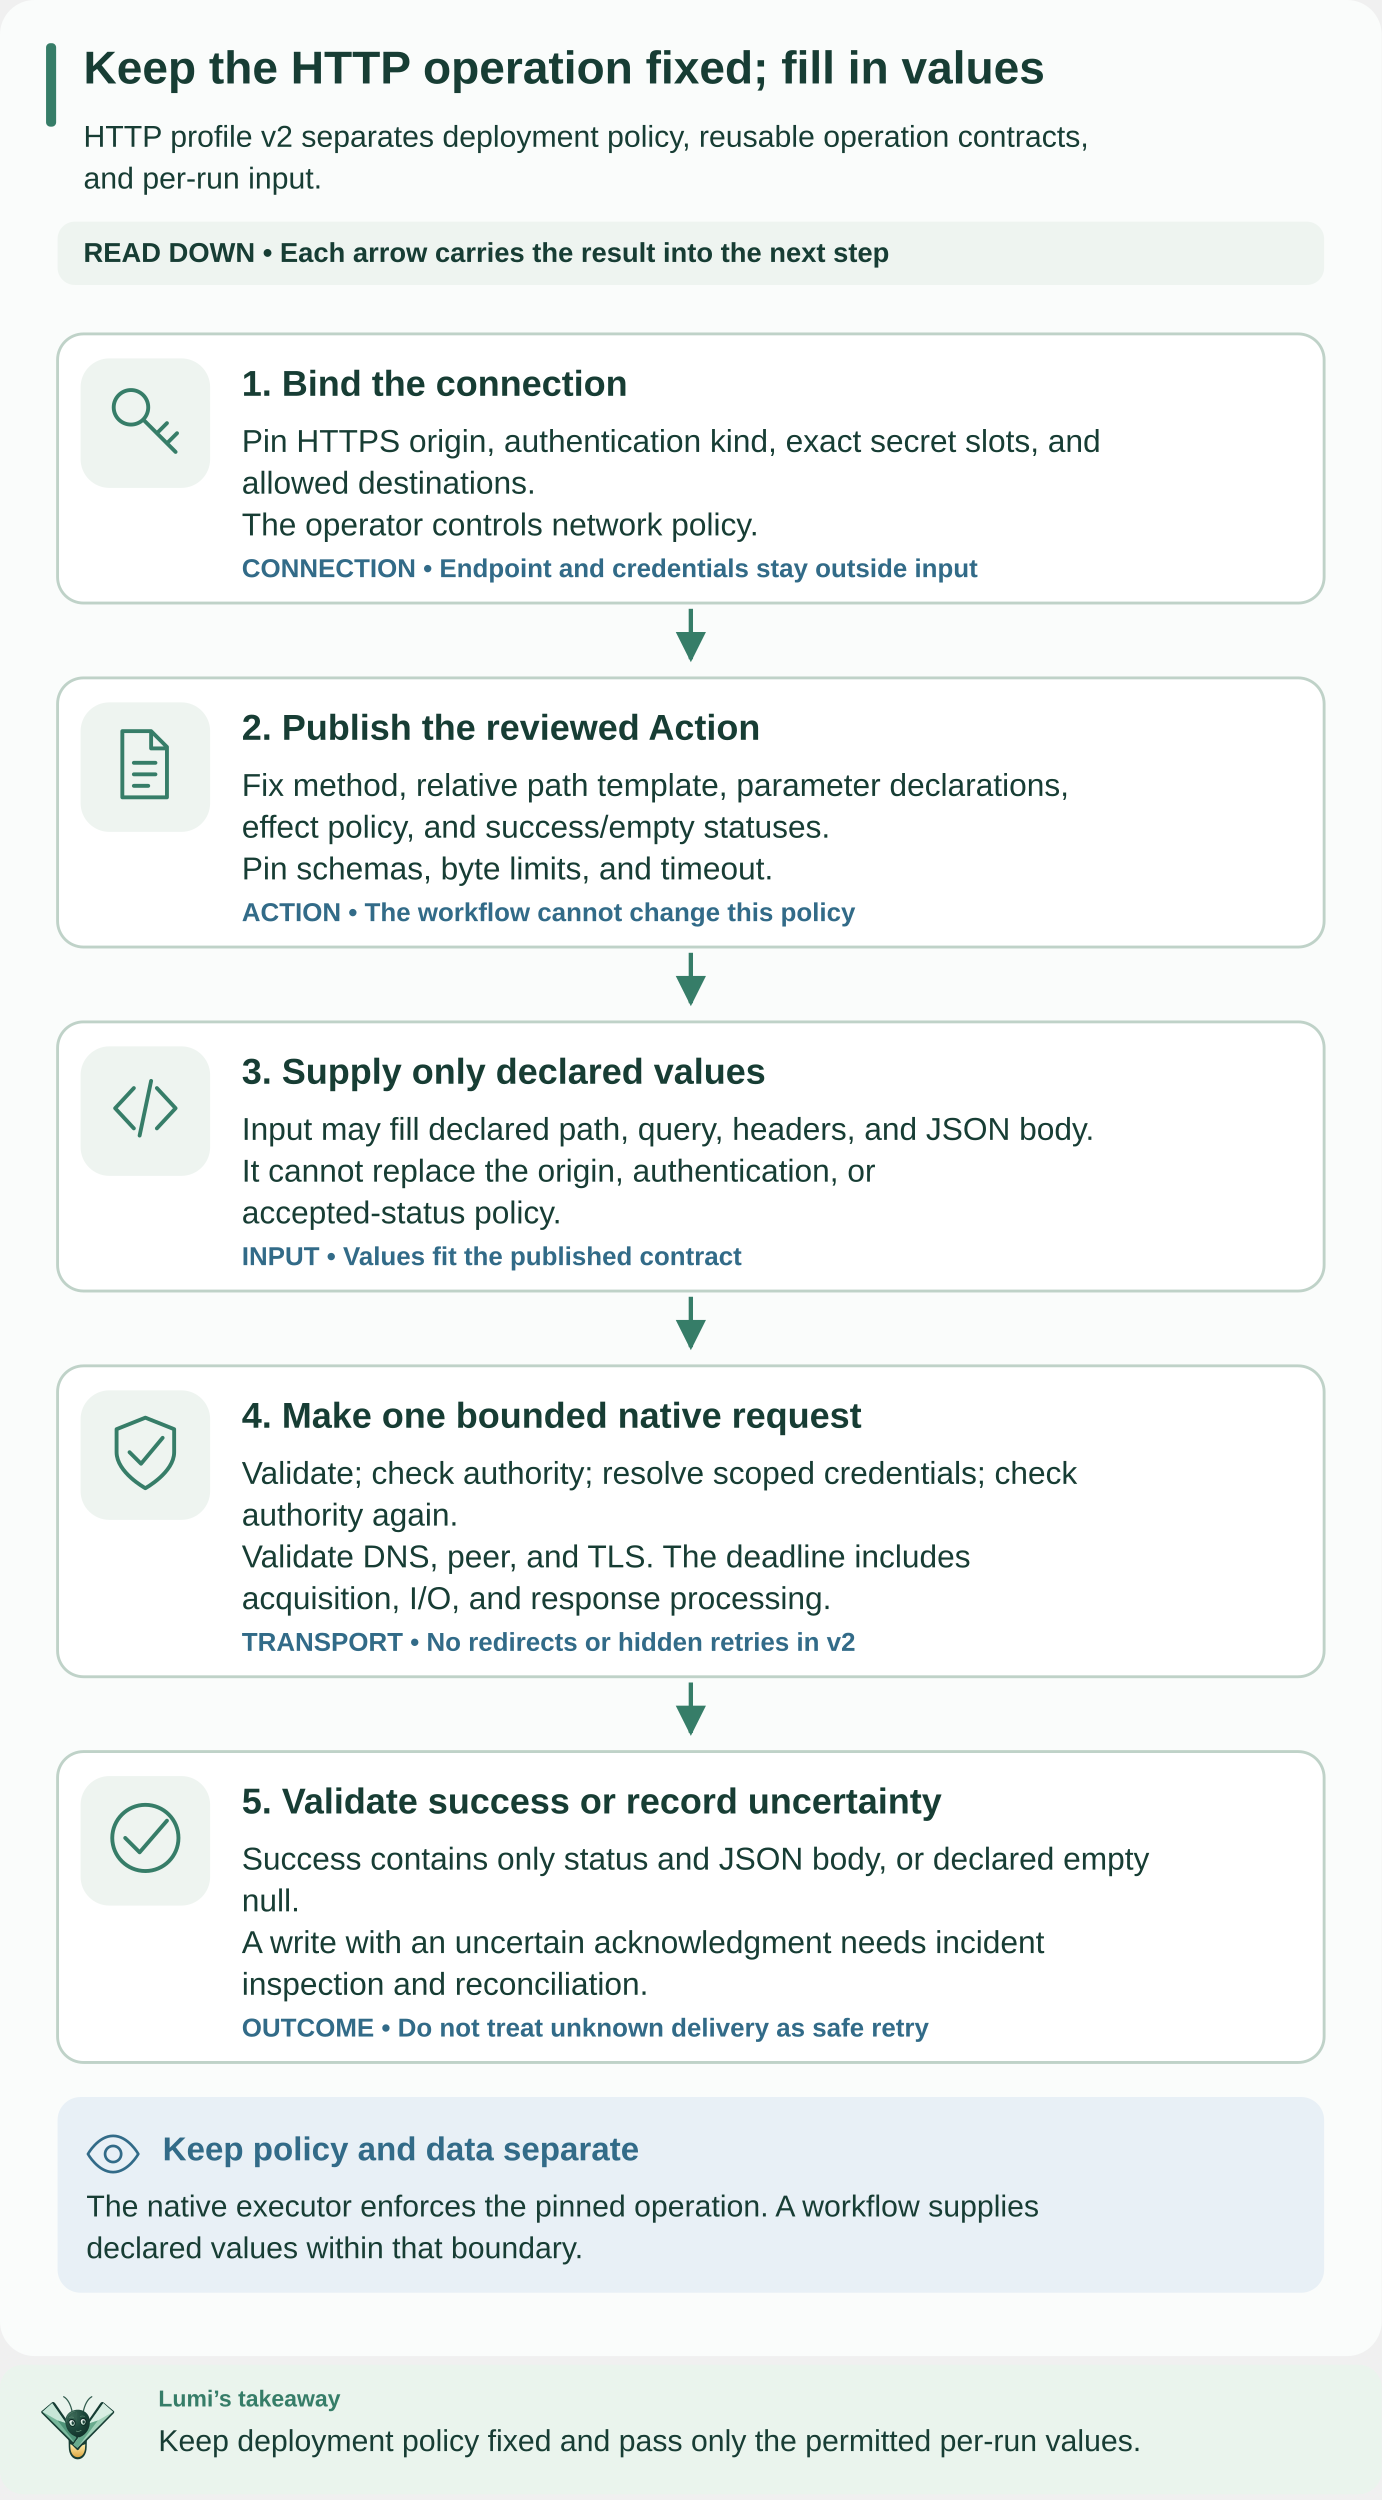
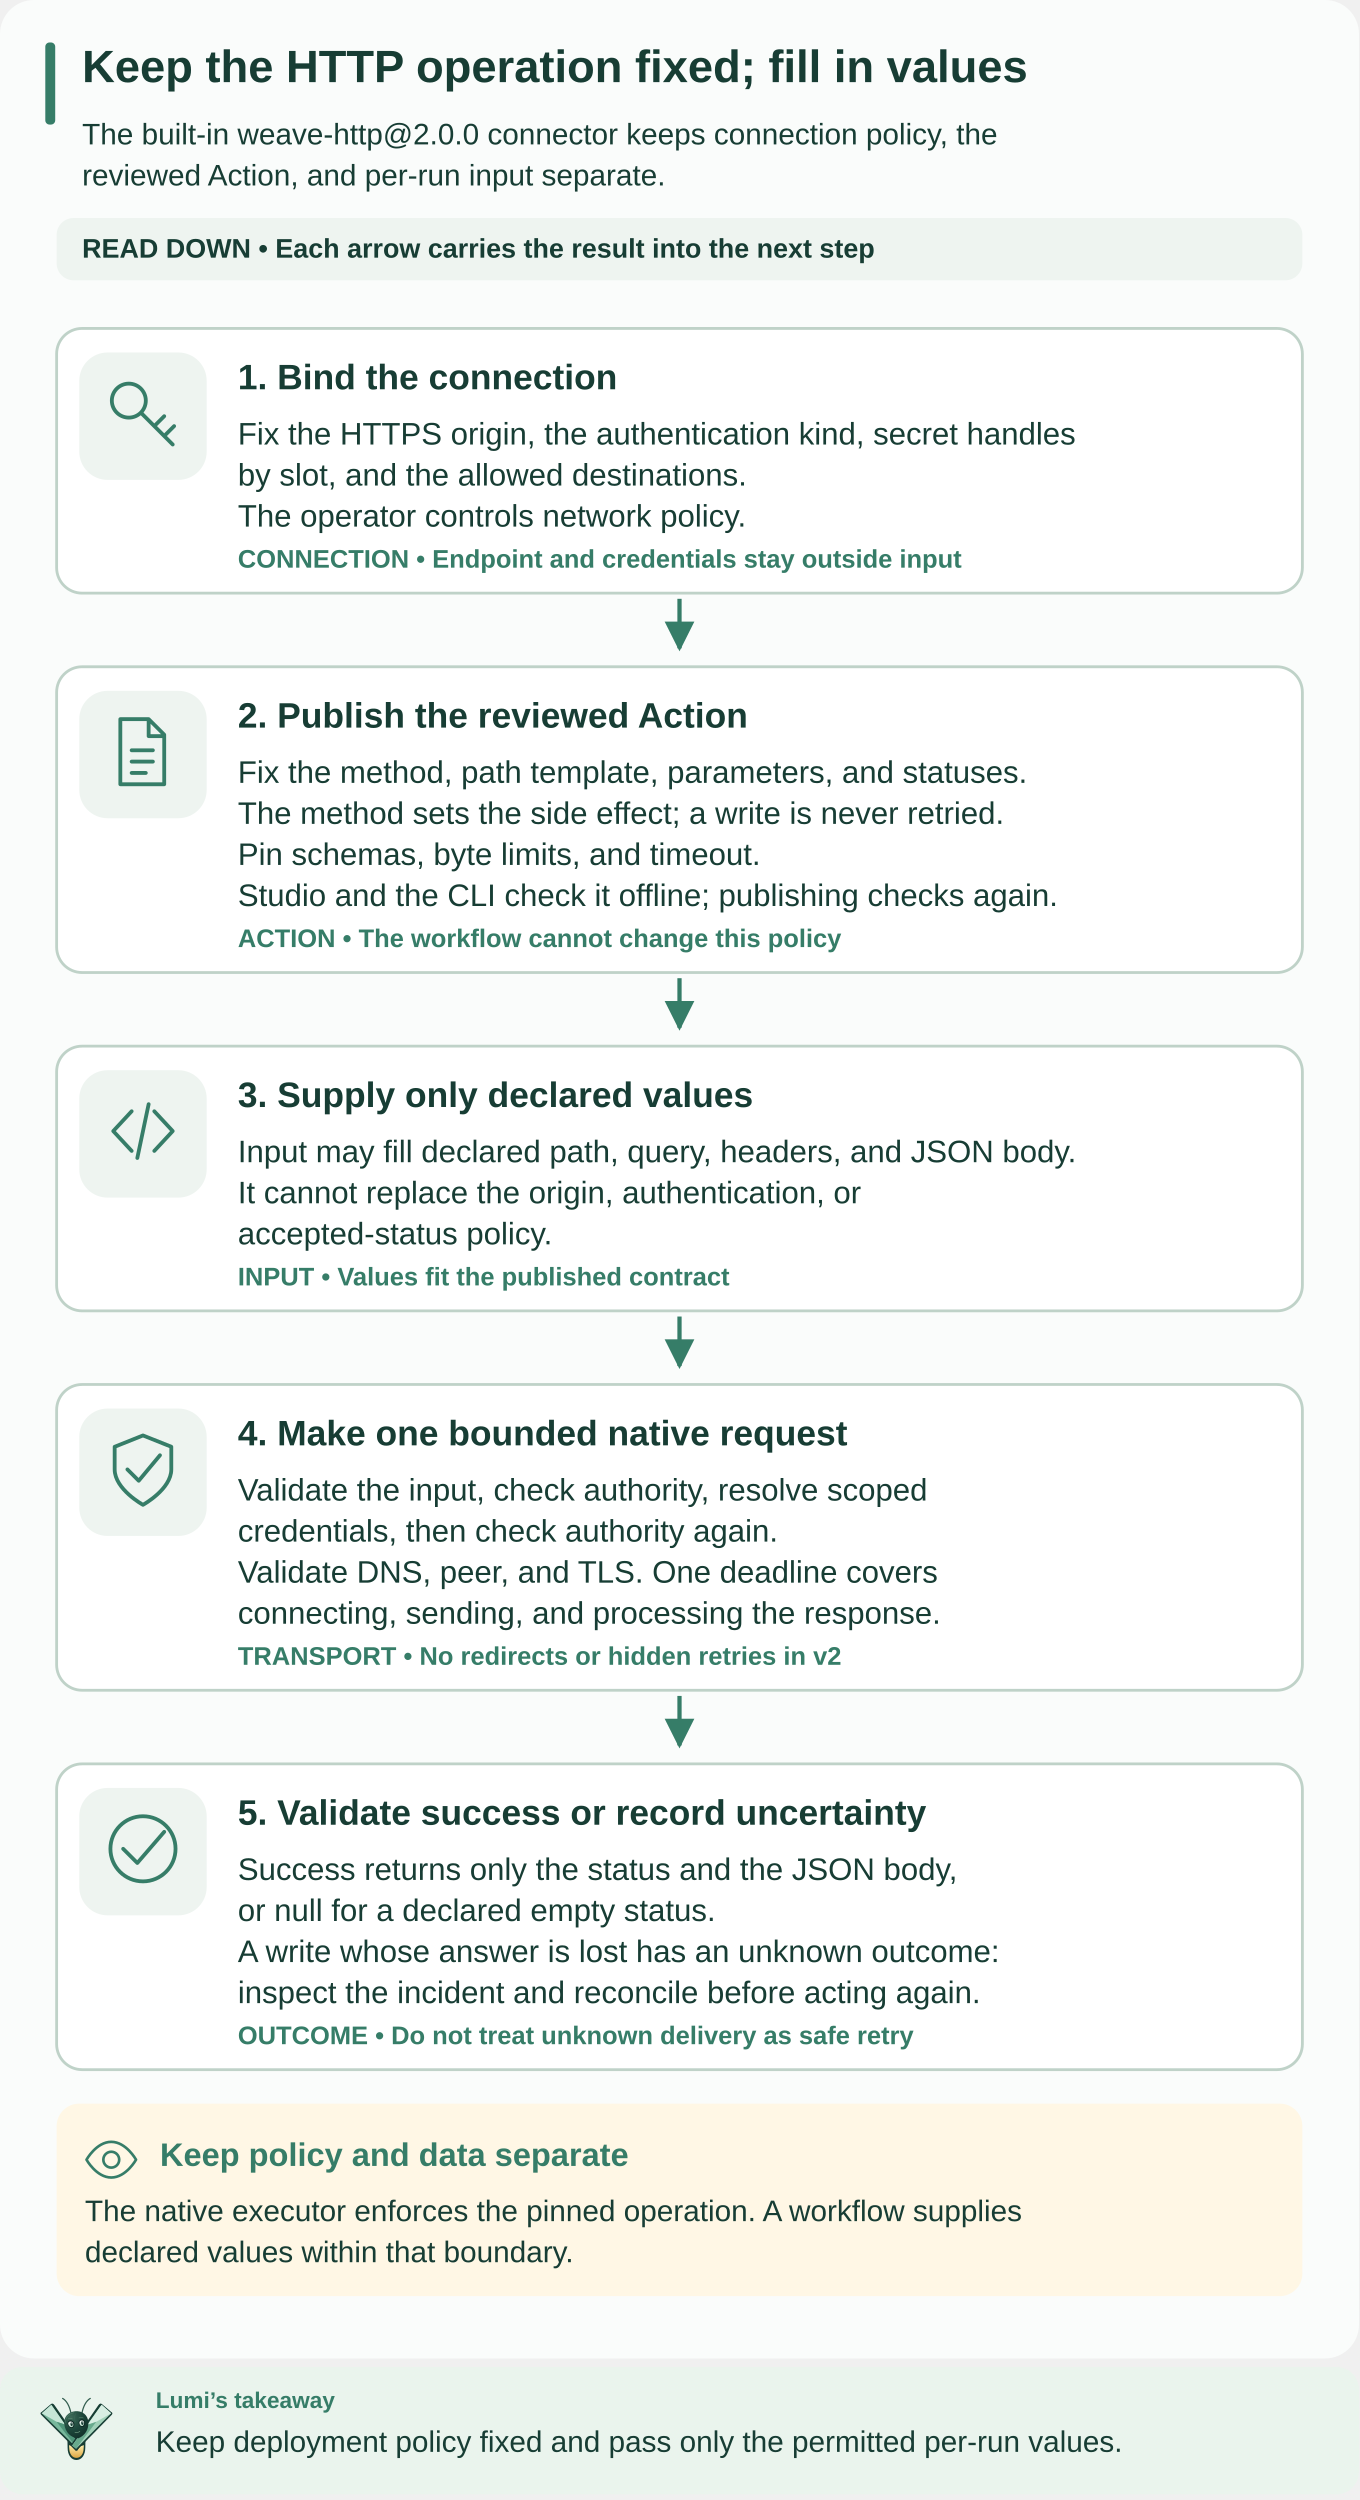
- <svg xmlns="http://www.w3.org/2000/svg" width="960" height="1737" viewBox="0 0 960 1737" role="img" aria-labelledby="title desc">
+ <svg xmlns="http://www.w3.org/2000/svg" width="960" height="1766" viewBox="0 0 960 1766" role="img" aria-labelledby="title desc">
  <defs>
    <marker id="arrow" viewBox="0 0 10 10" refX="9" refY="5" markerWidth="7" markerHeight="7" orient="auto">
      <path d="M0 0 10 5 0 10z" fill="#367D68" />
    </marker>
  </defs>
  <style>text{font-family:Arial,Helvetica,sans-serif}.edge{stroke:#367D68;stroke-width:3;fill:none;marker-end:url(#arrow)}</style>
-   <rect width="960" height="1637" rx="24" fill="#FAFCFB" />
+   <rect width="960" height="1666" rx="24" fill="#FAFCFB" />
  <rect x="32" y="30" width="7" height="58" rx="3" fill="#367D68" />
  <text x="58" y="58" font-size="32" font-weight="700" fill="#173D34">Keep the HTTP operation fixed; fill in values</text>
-   <text x="58" y="102" font-size="21" font-weight="400" fill="#173D34">HTTP profile v2 separates deployment policy, reusable operation contracts,</text>
-   <text x="58" y="131" font-size="21" font-weight="400" fill="#173D34">and per-run input.</text>
+   <text x="58" y="102" font-size="21" font-weight="400" fill="#173D34">The built-in weave-http@2.0.0 connector keeps connection policy, the</text>
+   <text x="58" y="131" font-size="21" font-weight="400" fill="#173D34">reviewed Action, and per-run input separate.</text>
  <rect x="40" y="154" width="880" height="44" rx="12" fill="#EEF4F0" />
  <text x="58" y="182" font-size="19" font-weight="600" fill="#173D34">READ DOWN  •  Each arrow carries the result into the next step</text>
  <rect x="40" y="232" width="880" height="187" rx="18" fill="white" stroke="#BFD2C8" stroke-width="2" />
  <rect x="56" y="249" width="90" height="90" rx="20" fill="#EEF4F0" />
  <g transform="translate(73 264) scale(1)" stroke="#367D68" stroke-width="2.7" fill="none" stroke-linecap="round" stroke-linejoin="round">
    <circle cx="18" cy="19" r="12" />
    <path d="m27 28 22 22 M36 37l7-7 M43 44l7-7" />
  </g>
  <text x="168" y="275" font-size="25" font-weight="700" fill="#173D34">1. Bind the connection</text>
-   <text x="168" y="314" font-size="22" font-weight="400" fill="#173D34">Pin HTTPS origin, authentication kind, exact secret slots, and</text>
-   <text x="168" y="343" font-size="22" font-weight="400" fill="#173D34">allowed destinations.</text>
+   <text x="168" y="314" font-size="22" font-weight="400" fill="#173D34">Fix the HTTPS origin, the authentication kind, secret handles</text>
+   <text x="168" y="343" font-size="22" font-weight="400" fill="#173D34">by slot, and the allowed destinations.</text>
  <text x="168" y="372" font-size="22" font-weight="400" fill="#173D34">The operator controls network policy.</text>
-   <text x="168" y="401" font-size="18" font-weight="600" fill="#326B88">CONNECTION • Endpoint and credentials stay outside input</text>
+   <text x="168" y="401" font-size="18" font-weight="600" fill="#367D68">CONNECTION • Endpoint and credentials stay outside input</text>
  <path class="edge" d="M480 423v35" />
-   <rect x="40" y="471" width="880" height="187" rx="18" fill="white" stroke="#BFD2C8" stroke-width="2" />
+   <rect x="40" y="471" width="880" height="216" rx="18" fill="white" stroke="#BFD2C8" stroke-width="2" />
  <rect x="56" y="488" width="90" height="90" rx="20" fill="#EEF4F0" />
  <g transform="translate(73 503) scale(1)" stroke="#367D68" stroke-width="2.7" fill="none" stroke-linecap="round" stroke-linejoin="round">
    <path d="M12 5h20l11 11v35H12z M32 5v12h11 M20 27h15 M20 35h15 M20 43h10" />
  </g>
  <text x="168" y="514" font-size="25" font-weight="700" fill="#173D34">2. Publish the reviewed Action</text>
-   <text x="168" y="553" font-size="22" font-weight="400" fill="#173D34">Fix method, relative path template, parameter declarations,</text>
-   <text x="168" y="582" font-size="22" font-weight="400" fill="#173D34">effect policy, and success/empty statuses.</text>
+   <text x="168" y="553" font-size="22" font-weight="400" fill="#173D34">Fix the method, path template, parameters, and statuses.</text>
+   <text x="168" y="582" font-size="22" font-weight="400" fill="#173D34">The method sets the side effect; a write is never retried.</text>
  <text x="168" y="611" font-size="22" font-weight="400" fill="#173D34">Pin schemas, byte limits, and timeout.</text>
-   <text x="168" y="640" font-size="18" font-weight="600" fill="#326B88">ACTION • The workflow cannot change this policy</text>
-   <path class="edge" d="M480 662v35" />
-   <rect x="40" y="710" width="880" height="187" rx="18" fill="white" stroke="#BFD2C8" stroke-width="2" />
-   <rect x="56" y="727" width="90" height="90" rx="20" fill="#EEF4F0" />
-   <g transform="translate(73 742) scale(1)" stroke="#367D68" stroke-width="2.7" fill="none" stroke-linecap="round" stroke-linejoin="round">
+   <text x="168" y="640" font-size="22" font-weight="400" fill="#173D34">Studio and the CLI check it offline; publishing checks again.</text>
+   <text x="168" y="669" font-size="18" font-weight="600" fill="#367D68">ACTION • The workflow cannot change this policy</text>
+   <path class="edge" d="M480 691v35" />
+   <rect x="40" y="739" width="880" height="187" rx="18" fill="white" stroke="#BFD2C8" stroke-width="2" />
+   <rect x="56" y="756" width="90" height="90" rx="20" fill="#EEF4F0" />
+   <g transform="translate(73 771) scale(1)" stroke="#367D68" stroke-width="2.7" fill="none" stroke-linecap="round" stroke-linejoin="round">
    <path d="m20 14-13 14 13 14 M36 14l13 14-13 14 M32 9l-8 38" />
  </g>
-   <text x="168" y="753" font-size="25" font-weight="700" fill="#173D34">3. Supply only declared values</text>
-   <text x="168" y="792" font-size="22" font-weight="400" fill="#173D34">Input may fill declared path, query, headers, and JSON body.</text>
-   <text x="168" y="821" font-size="22" font-weight="400" fill="#173D34">It cannot replace the origin, authentication, or</text>
-   <text x="168" y="850" font-size="22" font-weight="400" fill="#173D34">accepted-status policy.</text>
-   <text x="168" y="879" font-size="18" font-weight="600" fill="#326B88">INPUT • Values fit the published contract</text>
-   <path class="edge" d="M480 901v35" />
-   <rect x="40" y="949" width="880" height="216" rx="18" fill="white" stroke="#BFD2C8" stroke-width="2" />
-   <rect x="56" y="966" width="90" height="90" rx="20" fill="#EEF4F0" />
-   <g transform="translate(73 981) scale(1)" stroke="#367D68" stroke-width="2.7" fill="none" stroke-linecap="round" stroke-linejoin="round">
+   <text x="168" y="782" font-size="25" font-weight="700" fill="#173D34">3. Supply only declared values</text>
+   <text x="168" y="821" font-size="22" font-weight="400" fill="#173D34">Input may fill declared path, query, headers, and JSON body.</text>
+   <text x="168" y="850" font-size="22" font-weight="400" fill="#173D34">It cannot replace the origin, authentication, or</text>
+   <text x="168" y="879" font-size="22" font-weight="400" fill="#173D34">accepted-status policy.</text>
+   <text x="168" y="908" font-size="18" font-weight="600" fill="#367D68">INPUT • Values fit the published contract</text>
+   <path class="edge" d="M480 930v35" />
+   <rect x="40" y="978" width="880" height="216" rx="18" fill="white" stroke="#BFD2C8" stroke-width="2" />
+   <rect x="56" y="995" width="90" height="90" rx="20" fill="#EEF4F0" />
+   <g transform="translate(73 1010) scale(1)" stroke="#367D68" stroke-width="2.7" fill="none" stroke-linecap="round" stroke-linejoin="round">
    <path d="m28 4 20 8v16c0 14-20 25-20 25S8 42 8 28V12z M17 28l8 8 15-18" />
  </g>
-   <text x="168" y="992" font-size="25" font-weight="700" fill="#173D34">4. Make one bounded native request</text>
-   <text x="168" y="1031" font-size="22" font-weight="400" fill="#173D34">Validate; check authority; resolve scoped credentials; check</text>
-   <text x="168" y="1060" font-size="22" font-weight="400" fill="#173D34">authority again.</text>
-   <text x="168" y="1089" font-size="22" font-weight="400" fill="#173D34">Validate DNS, peer, and TLS. The deadline includes</text>
-   <text x="168" y="1118" font-size="22" font-weight="400" fill="#173D34">acquisition, I/O, and response processing.</text>
-   <text x="168" y="1147" font-size="18" font-weight="600" fill="#326B88">TRANSPORT • No redirects or hidden retries in v2</text>
-   <path class="edge" d="M480 1169v35" />
-   <rect x="40" y="1217" width="880" height="216" rx="18" fill="white" stroke="#BFD2C8" stroke-width="2" />
-   <rect x="56" y="1234" width="90" height="90" rx="20" fill="#EEF4F0" />
-   <g transform="translate(73 1249) scale(1)" stroke="#367D68" stroke-width="2.7" fill="none" stroke-linecap="round" stroke-linejoin="round">
+   <text x="168" y="1021" font-size="25" font-weight="700" fill="#173D34">4. Make one bounded native request</text>
+   <text x="168" y="1060" font-size="22" font-weight="400" fill="#173D34">Validate the input, check authority, resolve scoped</text>
+   <text x="168" y="1089" font-size="22" font-weight="400" fill="#173D34">credentials, then check authority again.</text>
+   <text x="168" y="1118" font-size="22" font-weight="400" fill="#173D34">Validate DNS, peer, and TLS. One deadline covers</text>
+   <text x="168" y="1147" font-size="22" font-weight="400" fill="#173D34">connecting, sending, and processing the response.</text>
+   <text x="168" y="1176" font-size="18" font-weight="600" fill="#367D68">TRANSPORT • No redirects or hidden retries in v2</text>
+   <path class="edge" d="M480 1198v35" />
+   <rect x="40" y="1246" width="880" height="216" rx="18" fill="white" stroke="#BFD2C8" stroke-width="2" />
+   <rect x="56" y="1263" width="90" height="90" rx="20" fill="#EEF4F0" />
+   <g transform="translate(73 1278) scale(1)" stroke="#367D68" stroke-width="2.7" fill="none" stroke-linecap="round" stroke-linejoin="round">
    <circle cx="28" cy="28" r="23" />
    <path d="m14 28 10 10 19-22" />
  </g>
-   <text x="168" y="1260" font-size="25" font-weight="700" fill="#173D34">5. Validate success or record uncertainty</text>
-   <text x="168" y="1299" font-size="22" font-weight="400" fill="#173D34">Success contains only status and JSON body, or declared empty</text>
-   <text x="168" y="1328" font-size="22" font-weight="400" fill="#173D34">null.</text>
-   <text x="168" y="1357" font-size="22" font-weight="400" fill="#173D34">A write with an uncertain acknowledgment needs incident</text>
-   <text x="168" y="1386" font-size="22" font-weight="400" fill="#173D34">inspection and reconciliation.</text>
-   <text x="168" y="1415" font-size="18" font-weight="600" fill="#326B88">OUTCOME • Do not treat unknown delivery as safe retry</text>
-   <rect x="40" y="1457" width="880" height="136" rx="16" fill="#E8F0F6" />
-   <g transform="translate(59 1477) scale(0.7)" stroke="#326B88" stroke-width="2.7" fill="none" stroke-linecap="round" stroke-linejoin="round">
+   <text x="168" y="1289" font-size="25" font-weight="700" fill="#173D34">5. Validate success or record uncertainty</text>
+   <text x="168" y="1328" font-size="22" font-weight="400" fill="#173D34">Success returns only the status and the JSON body,</text>
+   <text x="168" y="1357" font-size="22" font-weight="400" fill="#173D34">or null for a declared empty status.</text>
+   <text x="168" y="1386" font-size="22" font-weight="400" fill="#173D34">A write whose answer is lost has an unknown outcome:</text>
+   <text x="168" y="1415" font-size="22" font-weight="400" fill="#173D34">inspect the incident and reconcile before acting again.</text>
+   <text x="168" y="1444" font-size="18" font-weight="600" fill="#367D68">OUTCOME • Do not treat unknown delivery as safe retry</text>
+   <rect x="40" y="1486" width="880" height="136" rx="16" fill="#FFF7E5" />
+   <g transform="translate(59 1506) scale(0.7)" stroke="#367D68" stroke-width="2.7" fill="none" stroke-linecap="round" stroke-linejoin="round">
    <path d="M3 28s10-18 25-18 25 18 25 18-10 18-25 18S3 28 3 28z" />
    <circle cx="28" cy="28" r="8" />
  </g>
-   <text x="113" y="1501" font-size="23" font-weight="700" fill="#326B88">Keep policy and data separate</text>
-   <text x="60" y="1540" font-size="21" font-weight="400" fill="#173D34">The native executor enforces the pinned operation. A workflow supplies</text>
-   <text x="60" y="1569" font-size="21" font-weight="400" fill="#173D34">declared values within that boundary.</text>
+   <text x="113" y="1530" font-size="23" font-weight="700" fill="#367D68">Keep policy and data separate</text>
+   <text x="60" y="1569" font-size="21" font-weight="400" fill="#173D34">The native executor enforces the pinned operation. A workflow supplies</text>
+   <text x="60" y="1598" font-size="21" font-weight="400" fill="#173D34">declared values within that boundary.</text>
  <g id="lumi-takeaway">
-     <rect x="0" y="1643" width="960" height="90" rx="16" fill="#EAF4ED" />
-     <g transform="translate(22 1654) scale(.25)">
+     <rect x="0" y="1672" width="960" height="90" rx="16" fill="#EAF4ED" />
+     <g transform="translate(22 1683) scale(.25)">
      <defs>
        <radialGradient id="lumi-face" cx=".3" cy=".2" r=".9">
          <stop stop-color="#3C6957" />
          <stop offset=".55" stop-color="#1C463A" />
          <stop offset="1" stop-color="#102E28" />
        </radialGradient>
        <linearGradient id="lumi-eye" x1="0" y1="0" x2="0" y2="1">
          <stop stop-color="#FFFFFF" />
          <stop offset="1" stop-color="#B8DCC8" />
        </linearGradient>
        <linearGradient id="lumi-lantern" x1="0" y1="0" x2="0" y2="1">
          <stop stop-color="#FFEDAD" />
          <stop offset="1" stop-color="#DDA743" />
        </linearGradient>
      </defs>
      <g stroke-linecap="round" stroke-linejoin="round">
        <path d="M113 89C109 67 100 51 89 45M143 89C147 67 156 51 167 45" fill="none" stroke="#315C4E" stroke-width="3.5" />
        <path d="M102 134Q128 122 154 134L153 184C153 206 142 219 128 219C114 219 103 206 103 184Z" fill="#173D34" />
        <path d="M107 177Q128 185 149 177L148 191C146 205 138 213 128 213C118 213 110 205 108 191Z" fill="url(#lumi-lantern)" />
        <path d="M30 83L56 61Q61 57 66 64L142 174L130 193L28 91Q24 86 30 83Z" fill="#173D34" />
        <path d="M57 63L135 175L129 185L30 87Z" fill="#78B89C" />
        <path d="M57 63L96 119L72 111L30 87Z" fill="#C7E6D7" />
        <path d="M72 111L96 119L135 175L129 185Z" fill="#4F9479" />
        <path d="M226 83L200 61Q195 57 190 64L111 178L127 194L228 91Q232 86 226 83Z" fill="#173D34" />
        <path d="M199 63L116 178L127 187L226 87Z" fill="#A1D1B9" />
        <path d="M199 63L160 119L184 111L226 87Z" fill="#D8EEE3" />
        <path d="M184 111L160 119L116 178L127 187Z" fill="#68AA8D" />
        <g transform="rotate(-5 128 120)">
          <path d="M94 115C93 95 108 81 128 81C148 81 163 95 162 115       C162 135 150 152 130 158C109 155 95 138 94 115Z" fill="url(#lumi-face)" />
          <path d="M98 111C98 96 110 86 124 85" fill="none" stroke="#83AF94" stroke-width="1.2" opacity=".5" />
          <path d="M128 87C124 99 124 106 126 112" fill="none" stroke="#58856B" stroke-width="1" opacity=".4" />
          <path d="M103 114C104 106 111 103 117 107C124 111 124 120 119 126       C111 131 104 124 103 114Z" fill="#0C2923" />
          <path d="M105 114C106 109 111 107 116 110C120 113 121 120 117 124       C111 127 106 122 105 114Z" fill="url(#lumi-eye)" />
          <ellipse cx="114.5" cy="116.5" rx="3.3" ry="5.4" fill="#173D34" />
          <circle cx="115.5" cy="113.5" r="1.4" fill="#FFFFFF" />
          <path d="M135 112C138 105 145 103 151 108C156 114 153 124 147 127       C139 129 133 120 135 112Z" fill="#0C2923" />
          <path d="M137 113C139 108 144 107 148 110C152 114 150 121 146 124       C140 126 136 120 137 113Z" fill="url(#lumi-eye)" />
          <ellipse cx="145" cy="116" rx="3.3" ry="5.4" fill="#173D34" />
          <circle cx="146" cy="113" r="1.4" fill="#FFFFFF" />
          <path d="M106 101Q112 98 118 102M137 101Q143 98 149 102" fill="none" stroke="#6C997E" stroke-width="1.8" opacity=".65" />
          <path d="M122 140Q129 143 136 139" fill="none" stroke="#84B295" stroke-width="1.5" />
        </g>
      </g>
    </g>
-     <text x="110" y="1672" style="font-family:Arial,Helvetica,sans-serif;font-size:16px;font-weight:700;fill:#367D68">Lumi’s takeaway</text>
-     <text x="110" y="1703" style="font-family:Arial,Helvetica,sans-serif;font-size:21px;fill:#173D34">Keep deployment policy fixed and pass only the permitted per-run values.</text>
+     <text x="110" y="1701" style="font-family:Arial,Helvetica,sans-serif;font-size:16px;font-weight:700;fill:#367D68">Lumi’s takeaway</text>
+     <text x="110" y="1732" style="font-family:Arial,Helvetica,sans-serif;font-size:21px;fill:#173D34">Keep deployment policy fixed and pass only the permitted per-run values.</text>
  </g>
</svg>
